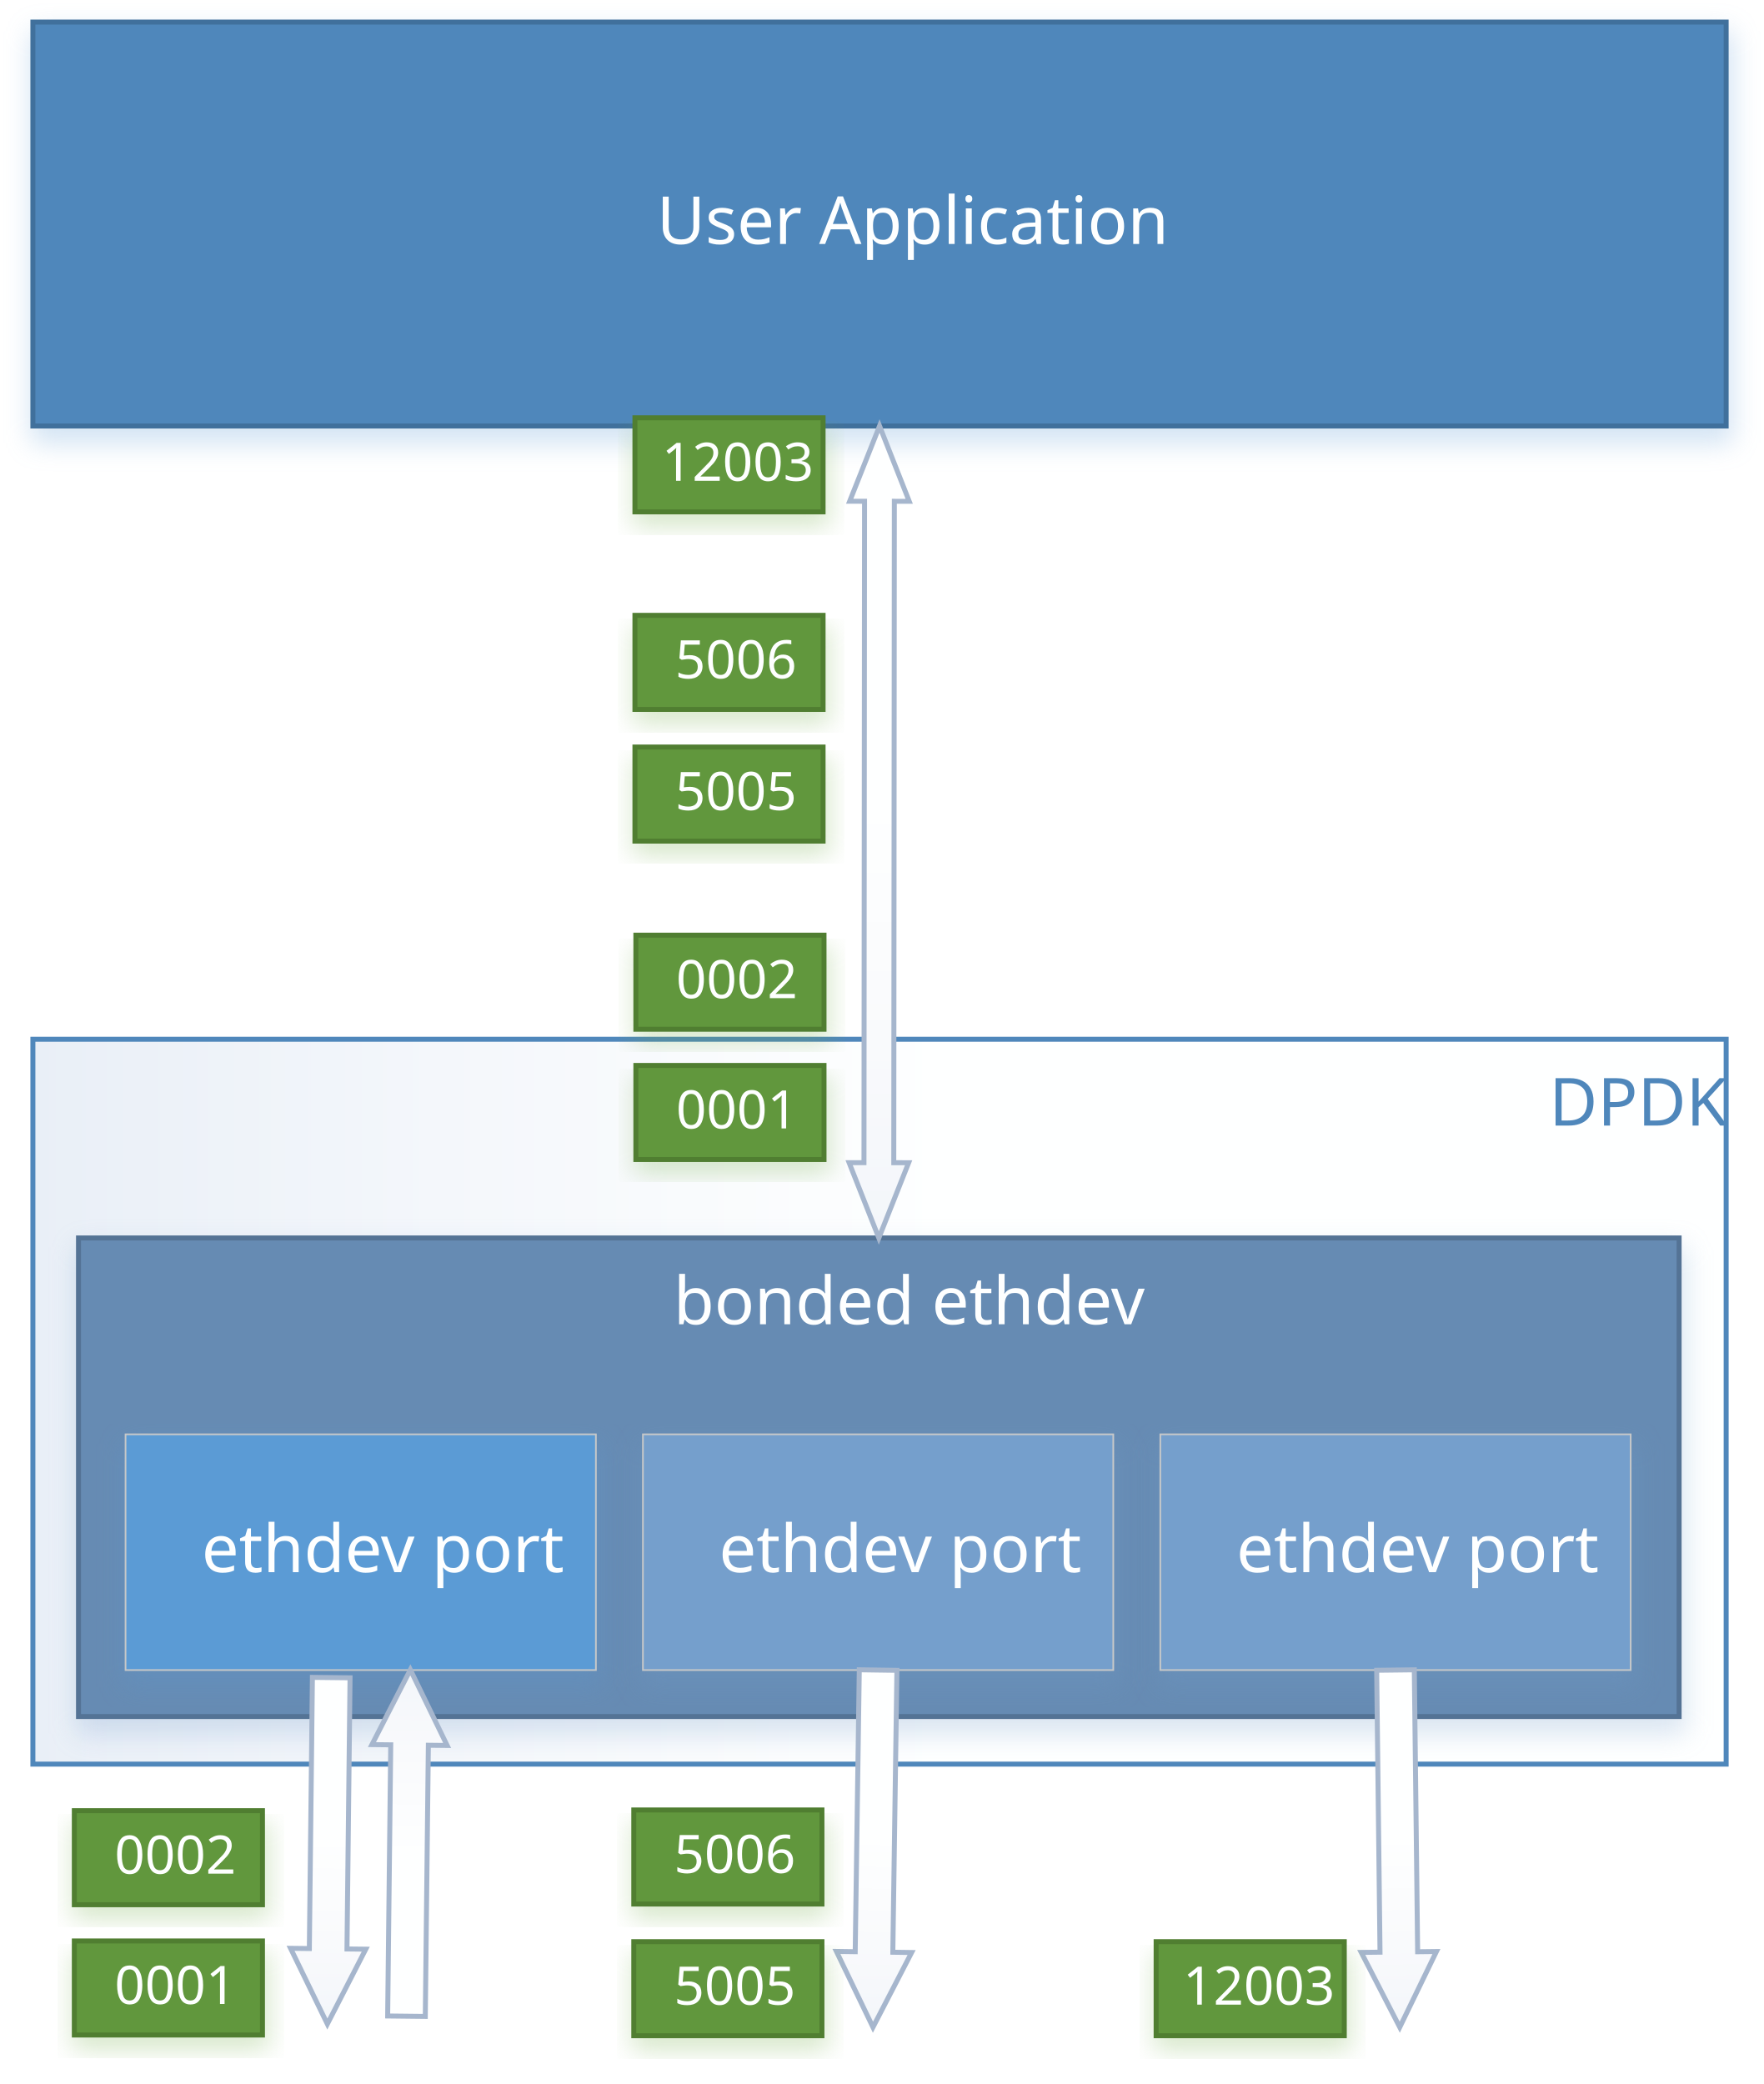
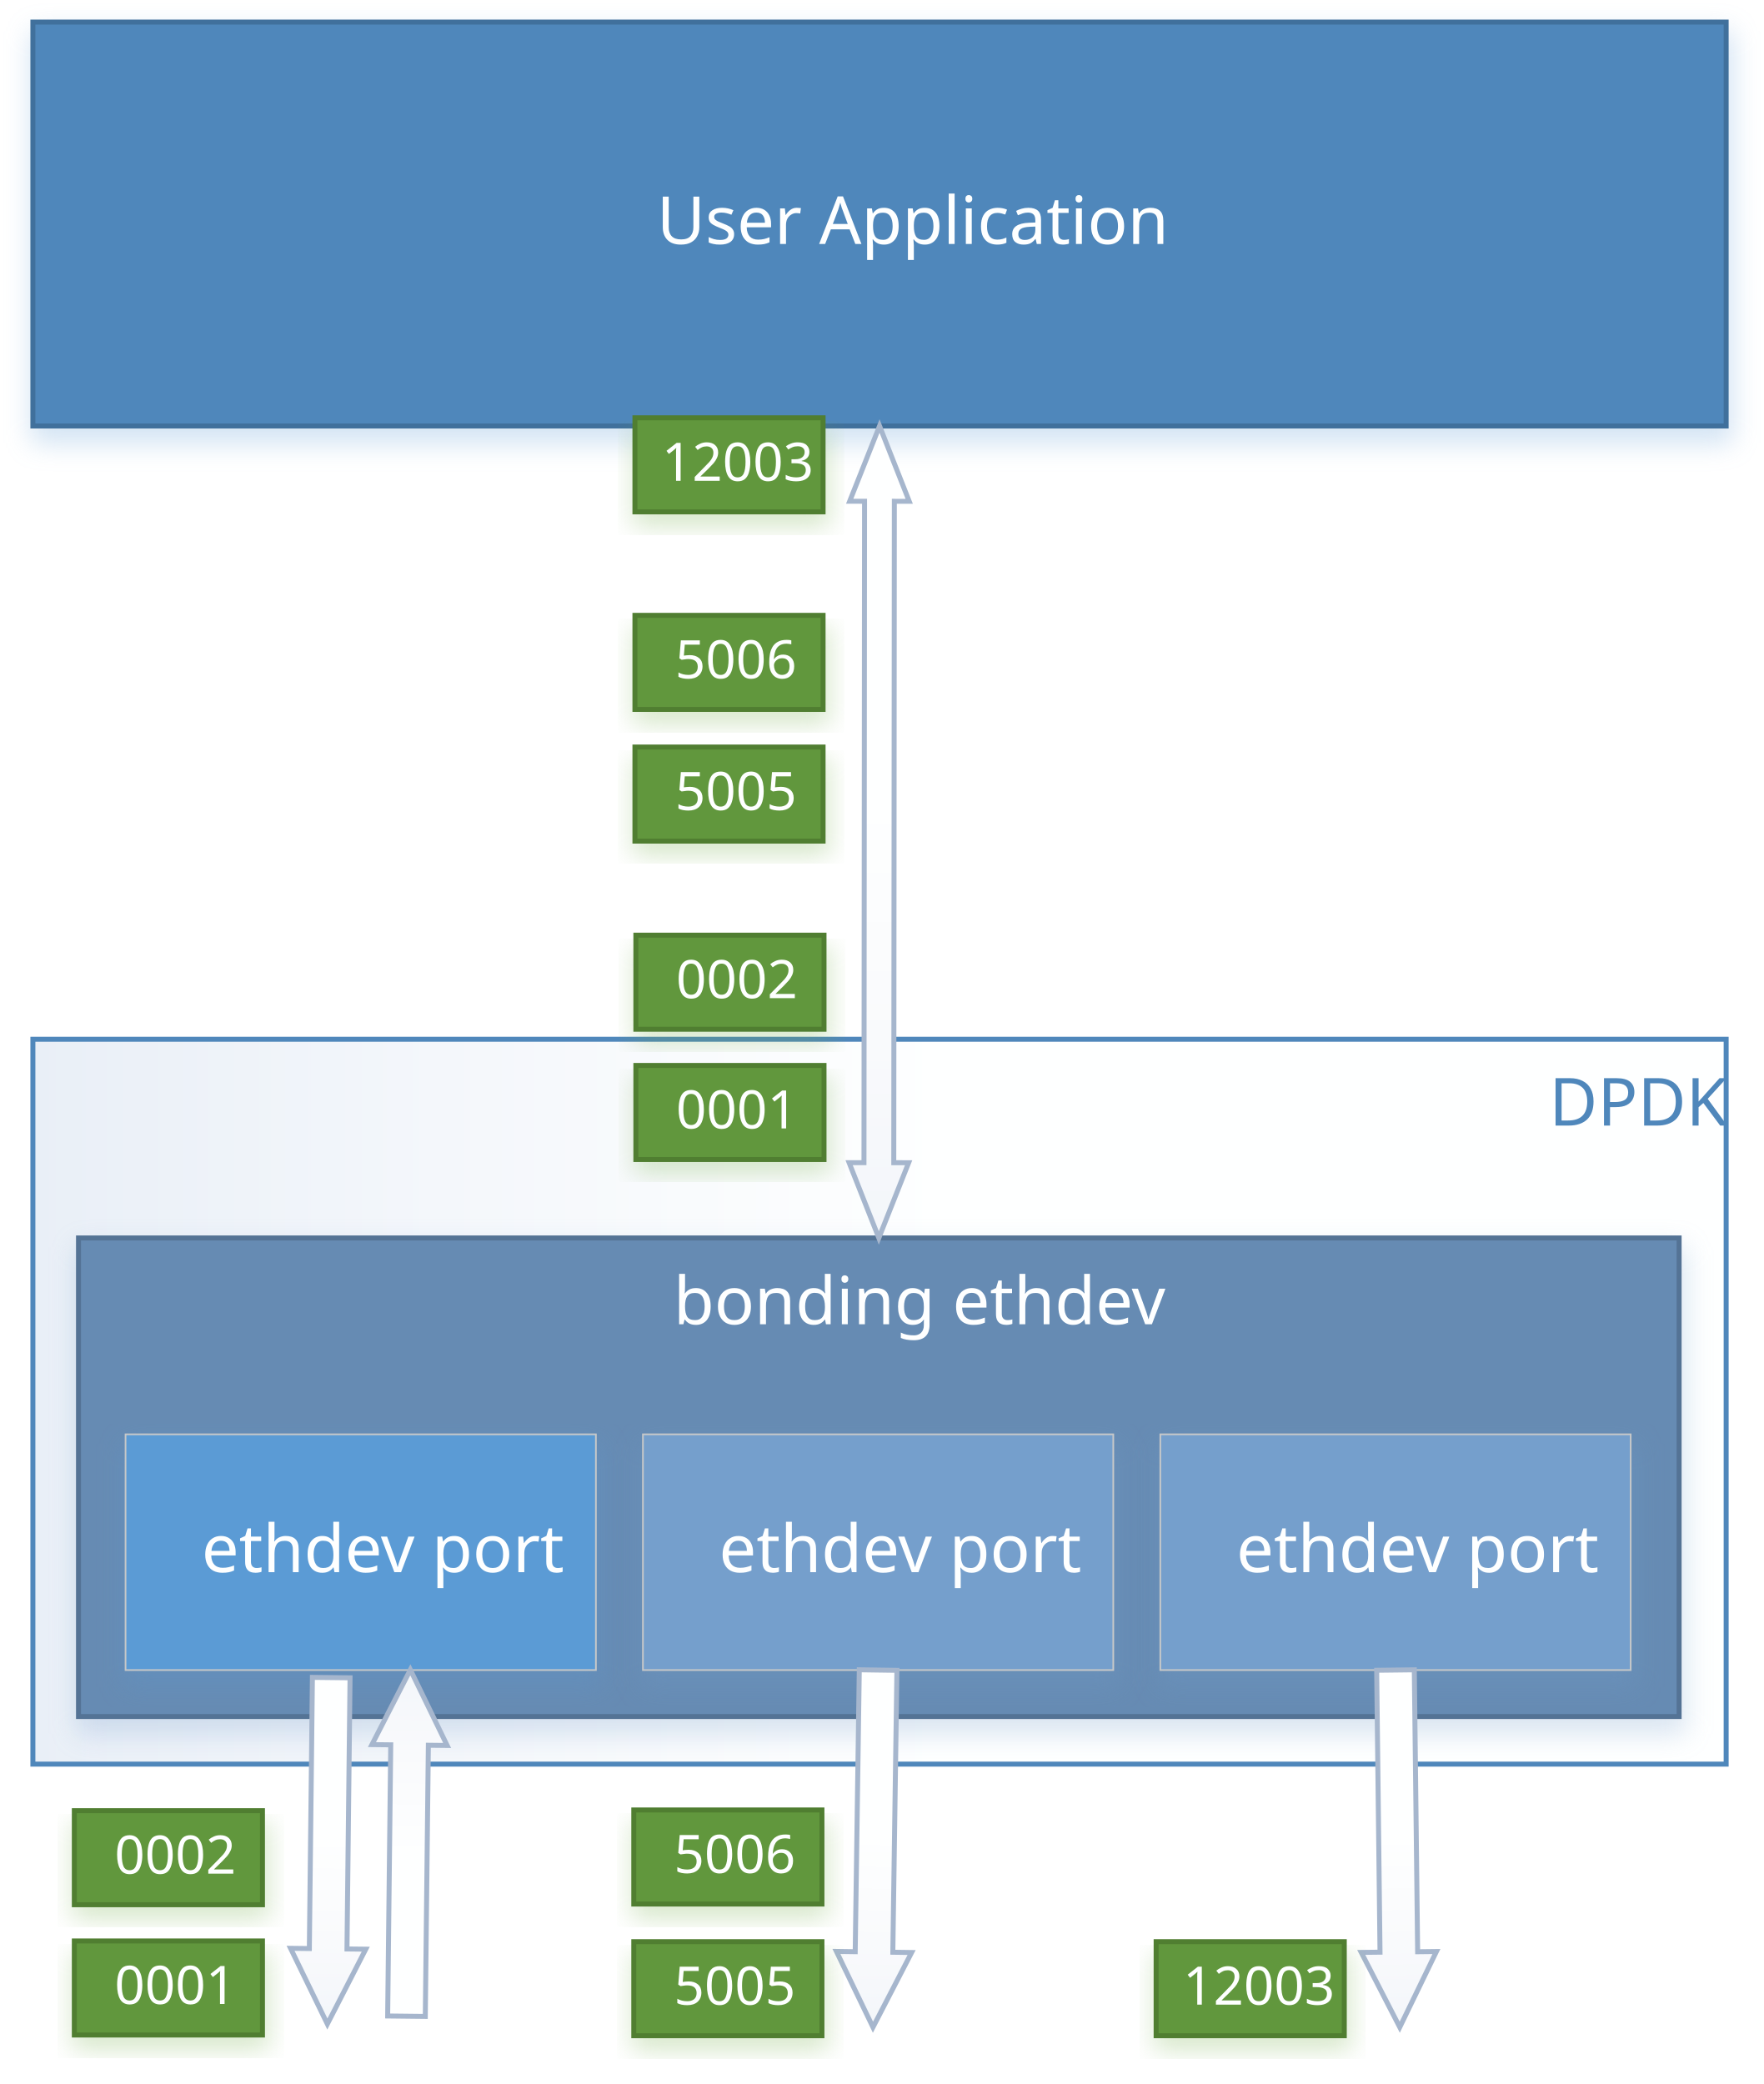
<svg xmlns="http://www.w3.org/2000/svg" xmlns:xlink="http://www.w3.org/1999/xlink" width="332.147" height="392.507" viewBox="0 0 265.718 314.006" xml:space="preserve" color-interpolation-filters="sRGB" class="st17" id="svg6319" version="1.1" style="font-size:12px;fill:none;stroke-linecap:square;stroke-miterlimit:3;overflow:visible">
  <style type="text/css" id="style6321">
		.st1 {visibility:visible}
		.st2 {fill:#5b9bd5;fill-opacity:0.25;filter:url(#filter_2);stroke:#5b9bd5;stroke-opacity:0.25}
		.st3 {fill:#4f87bb;stroke:#40709c;stroke-width:0.75}
		.st4 {fill:#feffff;font-family:Calibri;font-size:0.833em}
		.st5 {fill:url(#grad0-11);stroke:#4f87bb;stroke-width:0.75}
		.st6 {fill:#4f87bb;font-family:Calibri;font-size:0.833em}
		.st7 {fill:#759fcc;fill-opacity:0.25;filter:url(#filter_2);stroke:#759fcc;stroke-opacity:0.25}
		.st8 {fill:#668bb3;stroke:#547395;stroke-width:0.75}
		.st9 {fill:#5b9bd5;fill-opacity:0.22;filter:url(#filter_2);stroke:#5b9bd5;stroke-opacity:0.22}
		.st10 {fill:#5b9bd5;stroke:#c7c8c8;stroke-width:0.25}
		.st11 {fill:#759fcc;fill-opacity:0.22;filter:url(#filter_2);stroke:#759fcc;stroke-opacity:0.22}
		.st12 {fill:#759fcc;stroke:#c7c8c8;stroke-width:0.25}
		.st13 {fill:url(#grad0-40);stroke:#a6b6cd;stroke-width:0.75}
		.st14 {fill:#70ad47;fill-opacity:0.25;filter:url(#filter_2);stroke:#70ad47;stroke-opacity:0.25}
		.st15 {fill:#61973d;stroke:#507e31;stroke-width:0.75}
		.st16 {fill:#feffff;font-family:Calibri;font-size:0.667em}
		.st17 {fill:none;fill-rule:evenodd;font-size:12px;overflow:visible;stroke-linecap:square;stroke-miterlimit:3}
	</style>
  <defs id="Patterns_And_Gradients">
    <linearGradient id="grad0-11" x1="-0.246" y1="740.834" x2="167.497" y2="740.834" gradientTransform="scale(1.525355,0.6555852)" gradientUnits="userSpaceOnUse">
      <stop offset="0" stop-color="#e9eff7" stop-opacity="1" id="stop6325" />
      <stop offset="0.24" stop-color="#f4f7fb" stop-opacity="1" id="stop6327" />
      <stop offset="0.54" stop-color="#feffff" stop-opacity="1" id="stop6329" />
    </linearGradient>
    <linearGradient id="grad0-40" x1="0" y1="0" x2="1" y2="0" gradientTransform="matrix(0.5,0.8660254,-0.8660254,0.5,0.6830127,-0.1830127)">
      <stop offset="0" stop-color="#f3f6fa" stop-opacity="1" id="stop6332" />
      <stop offset="0.24" stop-color="#f9fafc" stop-opacity="1" id="stop6334" />
      <stop offset="0.54" stop-color="#feffff" stop-opacity="1" id="stop6336" />
    </linearGradient>
    <linearGradient xlink:href="#grad0-40" id="linearGradient6570" gradientTransform="scale(3.558593,0.28101)" x1="-0.105" y1="2101.046" x2="34.484" y2="2101.046" gradientUnits="userSpaceOnUse" />
    <linearGradient xlink:href="#grad0-40" id="linearGradient6572" gradientTransform="scale(2.093628,0.4776398)" x1="-0.179" y1="1233.639" x2="25.112" y2="1233.639" gradientUnits="userSpaceOnUse" />
    <linearGradient xlink:href="#grad0-40" id="linearGradient6574" gradientTransform="scale(2.093628,0.4776398)" x1="-0.179" y1="1233.639" x2="25.112" y2="1233.639" gradientUnits="userSpaceOnUse" />
    <linearGradient xlink:href="#grad0-40" id="linearGradient6576" gradientTransform="scale(2.125414,0.4704966)" x1="-0.176" y1="1252.368" x2="25.499" y2="1252.368" gradientUnits="userSpaceOnUse" />
    <linearGradient xlink:href="#grad0-40" id="linearGradient6578" gradientTransform="scale(2.125414,0.4704966)" x1="-0.176" y1="1252.368" x2="25.499" y2="1252.368" gradientUnits="userSpaceOnUse" />
  </defs>
  <defs id="Filters">
    <filter id="filter_2" color-interpolation-filters="sRGB">
      <feGaussianBlur stdDeviation="2" id="feGaussianBlur6340" />
    </filter>
  </defs>
  <g id="g6342" transform="translate(-13.0456,-14.67318)">
    <g id="shape136-1" transform="translate(18,-516.416)">
      <g id="shadow136-2" transform="translate(0.345598,1.97279)" class="st1" style="visibility:visible">
        <rect x="0" y="534.416" width="255.118" height="60.86" class="st2" id="rect6352" style="fill:#5b9bd5;fill-opacity:0.25;stroke:#5b9bd5;stroke-opacity:0.25;filter:url(#filter_2)" />
      </g>
      <rect x="0" y="534.416" width="255.118" height="60.86" class="st3" id="rect6354" style="fill:#4f87bb;stroke:#40709c;stroke-width:0.75" />
      <text x="94" y="567.85" class="st4" id="text6356" style="fill:#feffff;font-family:Calibri">User Application</text>
    </g>
    <g id="group137-7" transform="translate(18,-314.793)">
      <g id="shape138-8">
        <rect x="0" y="486.055" width="255.118" height="109.22" class="st5" id="rect6366" style="fill:url(#grad0-11);stroke:#4f87bb;stroke-width:0.75" />
        <text x="228.45" y="499.06" class="st6" id="text6368" style="fill:#4f87bb;font-family:Calibri">DPDK</text>
      </g>
      <g id="shape139-13" transform="translate(6.87402,-7.17304)">
        <g id="shadow139-14" transform="translate(0.345598,1.97279)" class="st1" style="visibility:visible">
          <rect x="0" y="523.168" width="241.157" height="72.107" class="st7" id="rect6376" style="fill:#759fcc;fill-opacity:0.25;stroke:#759fcc;stroke-opacity:0.25;filter:url(#filter_2)" />
        </g>
        <rect x="0" y="523.168" width="241.157" height="72.107" class="st8" id="rect6378" style="fill:#668bb3;stroke:#547395;stroke-width:0.75" />
-         <text x="89.65" y="536.17" class="st4" id="text6380" style="fill:#feffff;font-family:Calibri">bonded ethdev</text>
+         <text x="89.65" y="536.17" class="st4" id="text6380" style="fill:#feffff;font-family:Calibri">bonding ethdev</text>
      </g>
      <g id="shape140-19" transform="translate(13.9606,-14.1732)">
        <g id="shadow140-20" transform="translate(0.345598,1.97279)" class="st1" style="visibility:visible">
          <rect x="0" y="559.756" width="70.866" height="35.52" class="st9" id="rect6388" style="fill:#5b9bd5;fill-opacity:0.22;stroke:#5b9bd5;stroke-opacity:0.22;filter:url(#filter_2)" />
        </g>
        <rect x="0" y="559.756" width="70.866" height="35.52" class="st10" id="rect6390" style="fill:#5b9bd5;stroke:#c7c8c8;stroke-width:0.25" />
        <text x="11.46" y="580.52" class="st4" id="text6392" style="fill:#feffff;font-family:Calibri">ethdev port</text>
      </g>
      <g id="shape141-25" transform="translate(91.9134,-14.1732)">
        <g id="shadow141-26" transform="translate(0.345598,1.97279)" class="st1" style="visibility:visible">
          <rect x="0" y="559.756" width="70.866" height="35.52" class="st11" id="rect6400" style="fill:#759fcc;fill-opacity:0.22;stroke:#759fcc;stroke-opacity:0.22;filter:url(#filter_2)" />
        </g>
        <rect x="0" y="559.756" width="70.866" height="35.52" class="st12" id="rect6402" style="fill:#759fcc;stroke:#c7c8c8;stroke-width:0.25" />
        <text x="11.46" y="580.52" class="st4" id="text6404" style="fill:#feffff;font-family:Calibri">ethdev port</text>
      </g>
      <g id="shape142-31" transform="translate(169.866,-14.1732)">
        <g id="shadow142-32" transform="translate(0.345598,1.97279)" class="st1" style="visibility:visible">
          <rect x="0" y="559.756" width="70.866" height="35.52" class="st11" id="rect6412" style="fill:#759fcc;fill-opacity:0.22;stroke:#759fcc;stroke-opacity:0.22;filter:url(#filter_2)" />
        </g>
        <rect x="0" y="559.756" width="70.866" height="35.52" class="st12" id="rect6414" style="fill:#759fcc;stroke:#c7c8c8;stroke-width:0.25" />
        <text x="11.46" y="580.52" class="st4" id="text6416" style="fill:#feffff;font-family:Calibri">ethdev port</text>
      </g>
    </g>
    <g id="shape143-37" transform="matrix(8.6917386e-4,-0.9999996,0.9999996,8.6917386e-4,-449.823,200.685)">
      <path d="m 0,595.28 11.34,-4.49 0,2.24 99.66,0 0,-2.24 11.34,4.49 -11.34,4.48 0,-2.24 -99.66,0 0,2.24 L 0,595.28 z" class="st13" id="path6421" style="fill:url(#linearGradient6570);stroke:#a6b6cd;stroke-width:0.75" />
    </g>
    <g id="shape144-41" transform="matrix(0.01125714,-0.9999366,0.9999366,0.01125714,-532.876,312.939)">
      <path d="m 0,595.28 11.34,-5.67 0,2.83 40.86,0 0,2.84 0,2.83 -40.86,0 0,2.83 L 0,595.28 z" class="st13" id="path6426" style="fill:url(#linearGradient6572);stroke:#a6b6cd;stroke-width:0.75" />
    </g>
    <g id="shape145-44" transform="matrix(-0.01125714,0.9999366,-0.9999366,-0.01125714,670.114,272.967)">
      <path d="m 0,595.28 11.34,-5.67 0,2.83 40.86,0 0,2.84 0,2.83 -40.86,0 0,2.83 L 0,595.28 z" class="st13" id="path6431" style="fill:url(#linearGradient6574);stroke:#a6b6cd;stroke-width:0.75" />
    </g>
    <g id="shape146-47" transform="matrix(0.01448398,-0.9998951,0.9998951,0.01448398,-450.646,311.502)">
      <path d="m 0,595.28 11.34,-5.67 0,2.83 42.48,0 0,2.84 0,2.83 -42.48,0 0,2.83 L 0,595.28 z" class="st13" id="path6436" style="fill:url(#linearGradient6576);stroke:#a6b6cd;stroke-width:0.75" />
    </g>
    <g id="shape147-50" transform="matrix(-0.01185051,-0.9999298,0.9999298,-0.01185051,-371.297,327.178)">
      <path d="m 0,595.28 11.34,-5.67 0,2.83 42.48,0 0,2.84 0,2.83 -42.48,0 0,2.83 L 0,595.28 z" class="st13" id="path6441" style="fill:url(#linearGradient6578);stroke:#a6b6cd;stroke-width:0.75" />
    </g>
    <g id="group148-53" transform="translate(37.8425,-273.961)" />
    <g id="shape149-54" transform="translate(108.709,-473.712)">
      <g id="shadow149-55" transform="translate(0.345598,1.97279)" class="st1" style="visibility:visible">
        <rect x="0" y="581.102" width="28.346" height="14.173" class="st14" id="rect6452" style="fill:#70ad47;fill-opacity:0.25;stroke:#70ad47;stroke-opacity:0.25;filter:url(#filter_2)" />
      </g>
      <rect x="0" y="581.102" width="28.346" height="14.173" class="st15" id="rect6454" style="fill:#61973d;stroke:#507e31;stroke-width:0.75" />
      <text x="6.06" y="590.59" class="st16" id="text6456" style="fill:#feffff;font-family:Calibri">5006</text>
    </g>
    <g id="shape150-60" transform="translate(108.709,-453.869)">
      <g id="shadow150-61" transform="translate(0.345598,1.97279)" class="st1" style="visibility:visible">
        <rect x="0" y="581.102" width="28.346" height="14.173" class="st14" id="rect6464" style="fill:#70ad47;fill-opacity:0.25;stroke:#70ad47;stroke-opacity:0.25;filter:url(#filter_2)" />
      </g>
      <rect x="0" y="581.102" width="28.346" height="14.173" class="st15" id="rect6466" style="fill:#61973d;stroke:#507e31;stroke-width:0.75" />
      <text x="6.06" y="590.59" class="st16" id="text6468" style="fill:#feffff;font-family:Calibri">5005</text>
    </g>
    <g id="shape151-66" transform="translate(108.85,-405.893)">
      <g id="shadow151-67" transform="translate(0.345598,1.97279)" class="st1" style="visibility:visible">
        <rect x="0" y="581.102" width="28.346" height="14.173" class="st14" id="rect6476" style="fill:#70ad47;fill-opacity:0.25;stroke:#70ad47;stroke-opacity:0.25;filter:url(#filter_2)" />
      </g>
      <rect x="0" y="581.102" width="28.346" height="14.173" class="st15" id="rect6478" style="fill:#61973d;stroke:#507e31;stroke-width:0.75" />
      <text x="6.06" y="590.59" class="st16" id="text6480" style="fill:#feffff;font-family:Calibri">0001</text>
    </g>
    <g id="shape152-72" transform="translate(108.85,-425.523)">
      <g id="shadow152-73" transform="translate(0.345598,1.97279)" class="st1" style="visibility:visible">
        <rect x="0" y="581.102" width="28.346" height="14.173" class="st14" id="rect6488" style="fill:#70ad47;fill-opacity:0.25;stroke:#70ad47;stroke-opacity:0.25;filter:url(#filter_2)" />
      </g>
      <rect x="0" y="581.102" width="28.346" height="14.173" class="st15" id="rect6490" style="fill:#61973d;stroke:#507e31;stroke-width:0.75" />
      <text x="6.06" y="590.59" class="st16" id="text6492" style="fill:#feffff;font-family:Calibri">0002</text>
    </g>
    <g id="shape153-78" transform="translate(108.709,-503.476)">
      <g id="shadow153-79" transform="translate(0.345598,1.97279)" class="st1" style="visibility:visible">
        <rect x="0" y="581.102" width="28.346" height="14.173" class="st14" id="rect6500" style="fill:#70ad47;fill-opacity:0.25;stroke:#70ad47;stroke-opacity:0.25;filter:url(#filter_2)" />
      </g>
      <rect x="0" y="581.102" width="28.346" height="14.173" class="st15" id="rect6502" style="fill:#61973d;stroke:#507e31;stroke-width:0.75" />
      <text x="4.04" y="590.59" class="st16" id="text6504" style="fill:#feffff;font-family:Calibri">12003</text>
    </g>
    <g id="shape154-84" transform="translate(24.2437,-273.976)">
      <g id="shadow154-85" transform="translate(0.345598,1.97279)" class="st1" style="visibility:visible">
        <rect x="0" y="581.102" width="28.346" height="14.173" class="st14" id="rect6512" style="fill:#70ad47;fill-opacity:0.25;stroke:#70ad47;stroke-opacity:0.25;filter:url(#filter_2)" />
      </g>
      <rect x="0" y="581.102" width="28.346" height="14.173" class="st15" id="rect6514" style="fill:#61973d;stroke:#507e31;stroke-width:0.75" />
      <text x="6.06" y="590.59" class="st16" id="text6516" style="fill:#feffff;font-family:Calibri">0001</text>
    </g>
    <g id="shape155-90" transform="translate(24.2437,-293.606)">
      <g id="shadow155-91" transform="translate(0.345598,1.97279)" class="st1" style="visibility:visible">
        <rect x="0" y="581.102" width="28.346" height="14.173" class="st14" id="rect6524" style="fill:#70ad47;fill-opacity:0.25;stroke:#70ad47;stroke-opacity:0.25;filter:url(#filter_2)" />
      </g>
      <rect x="0" y="581.102" width="28.346" height="14.173" class="st15" id="rect6526" style="fill:#61973d;stroke:#507e31;stroke-width:0.75" />
      <text x="6.06" y="590.59" class="st16" id="text6528" style="fill:#feffff;font-family:Calibri">0002</text>
    </g>
    <g id="shape156-96" transform="translate(108.537,-293.712)">
      <g id="shadow156-97" transform="translate(0.345598,1.97279)" class="st1" style="visibility:visible">
        <rect x="0" y="581.102" width="28.346" height="14.173" class="st14" id="rect6536" style="fill:#70ad47;fill-opacity:0.25;stroke:#70ad47;stroke-opacity:0.25;filter:url(#filter_2)" />
      </g>
      <rect x="0" y="581.102" width="28.346" height="14.173" class="st15" id="rect6538" style="fill:#61973d;stroke:#507e31;stroke-width:0.75" />
      <text x="6.06" y="590.59" class="st16" id="text6540" style="fill:#feffff;font-family:Calibri">5006</text>
    </g>
    <g id="shape157-102" transform="translate(108.537,-273.869)">
      <g id="shadow157-103" transform="translate(0.345598,1.97279)" class="st1" style="visibility:visible">
        <rect x="0" y="581.102" width="28.346" height="14.173" class="st14" id="rect6548" style="fill:#70ad47;fill-opacity:0.25;stroke:#70ad47;stroke-opacity:0.25;filter:url(#filter_2)" />
      </g>
      <rect x="0" y="581.102" width="28.346" height="14.173" class="st15" id="rect6550" style="fill:#61973d;stroke:#507e31;stroke-width:0.75" />
      <text x="6.06" y="590.59" class="st16" id="text6552" style="fill:#feffff;font-family:Calibri">5005</text>
    </g>
    <g id="shape158-108" transform="translate(187.236,-273.869)">
      <g id="shadow158-109" transform="translate(0.345598,1.97279)" class="st1" style="visibility:visible">
        <rect x="0" y="581.102" width="28.346" height="14.173" class="st14" id="rect6560" style="fill:#70ad47;fill-opacity:0.25;stroke:#70ad47;stroke-opacity:0.25;filter:url(#filter_2)" />
      </g>
      <rect x="0" y="581.102" width="28.346" height="14.173" class="st15" id="rect6562" style="fill:#61973d;stroke:#507e31;stroke-width:0.75" />
      <text x="4.04" y="590.59" class="st16" id="text6564" style="fill:#feffff;font-family:Calibri">12003</text>
    </g>
  </g>
</svg>
